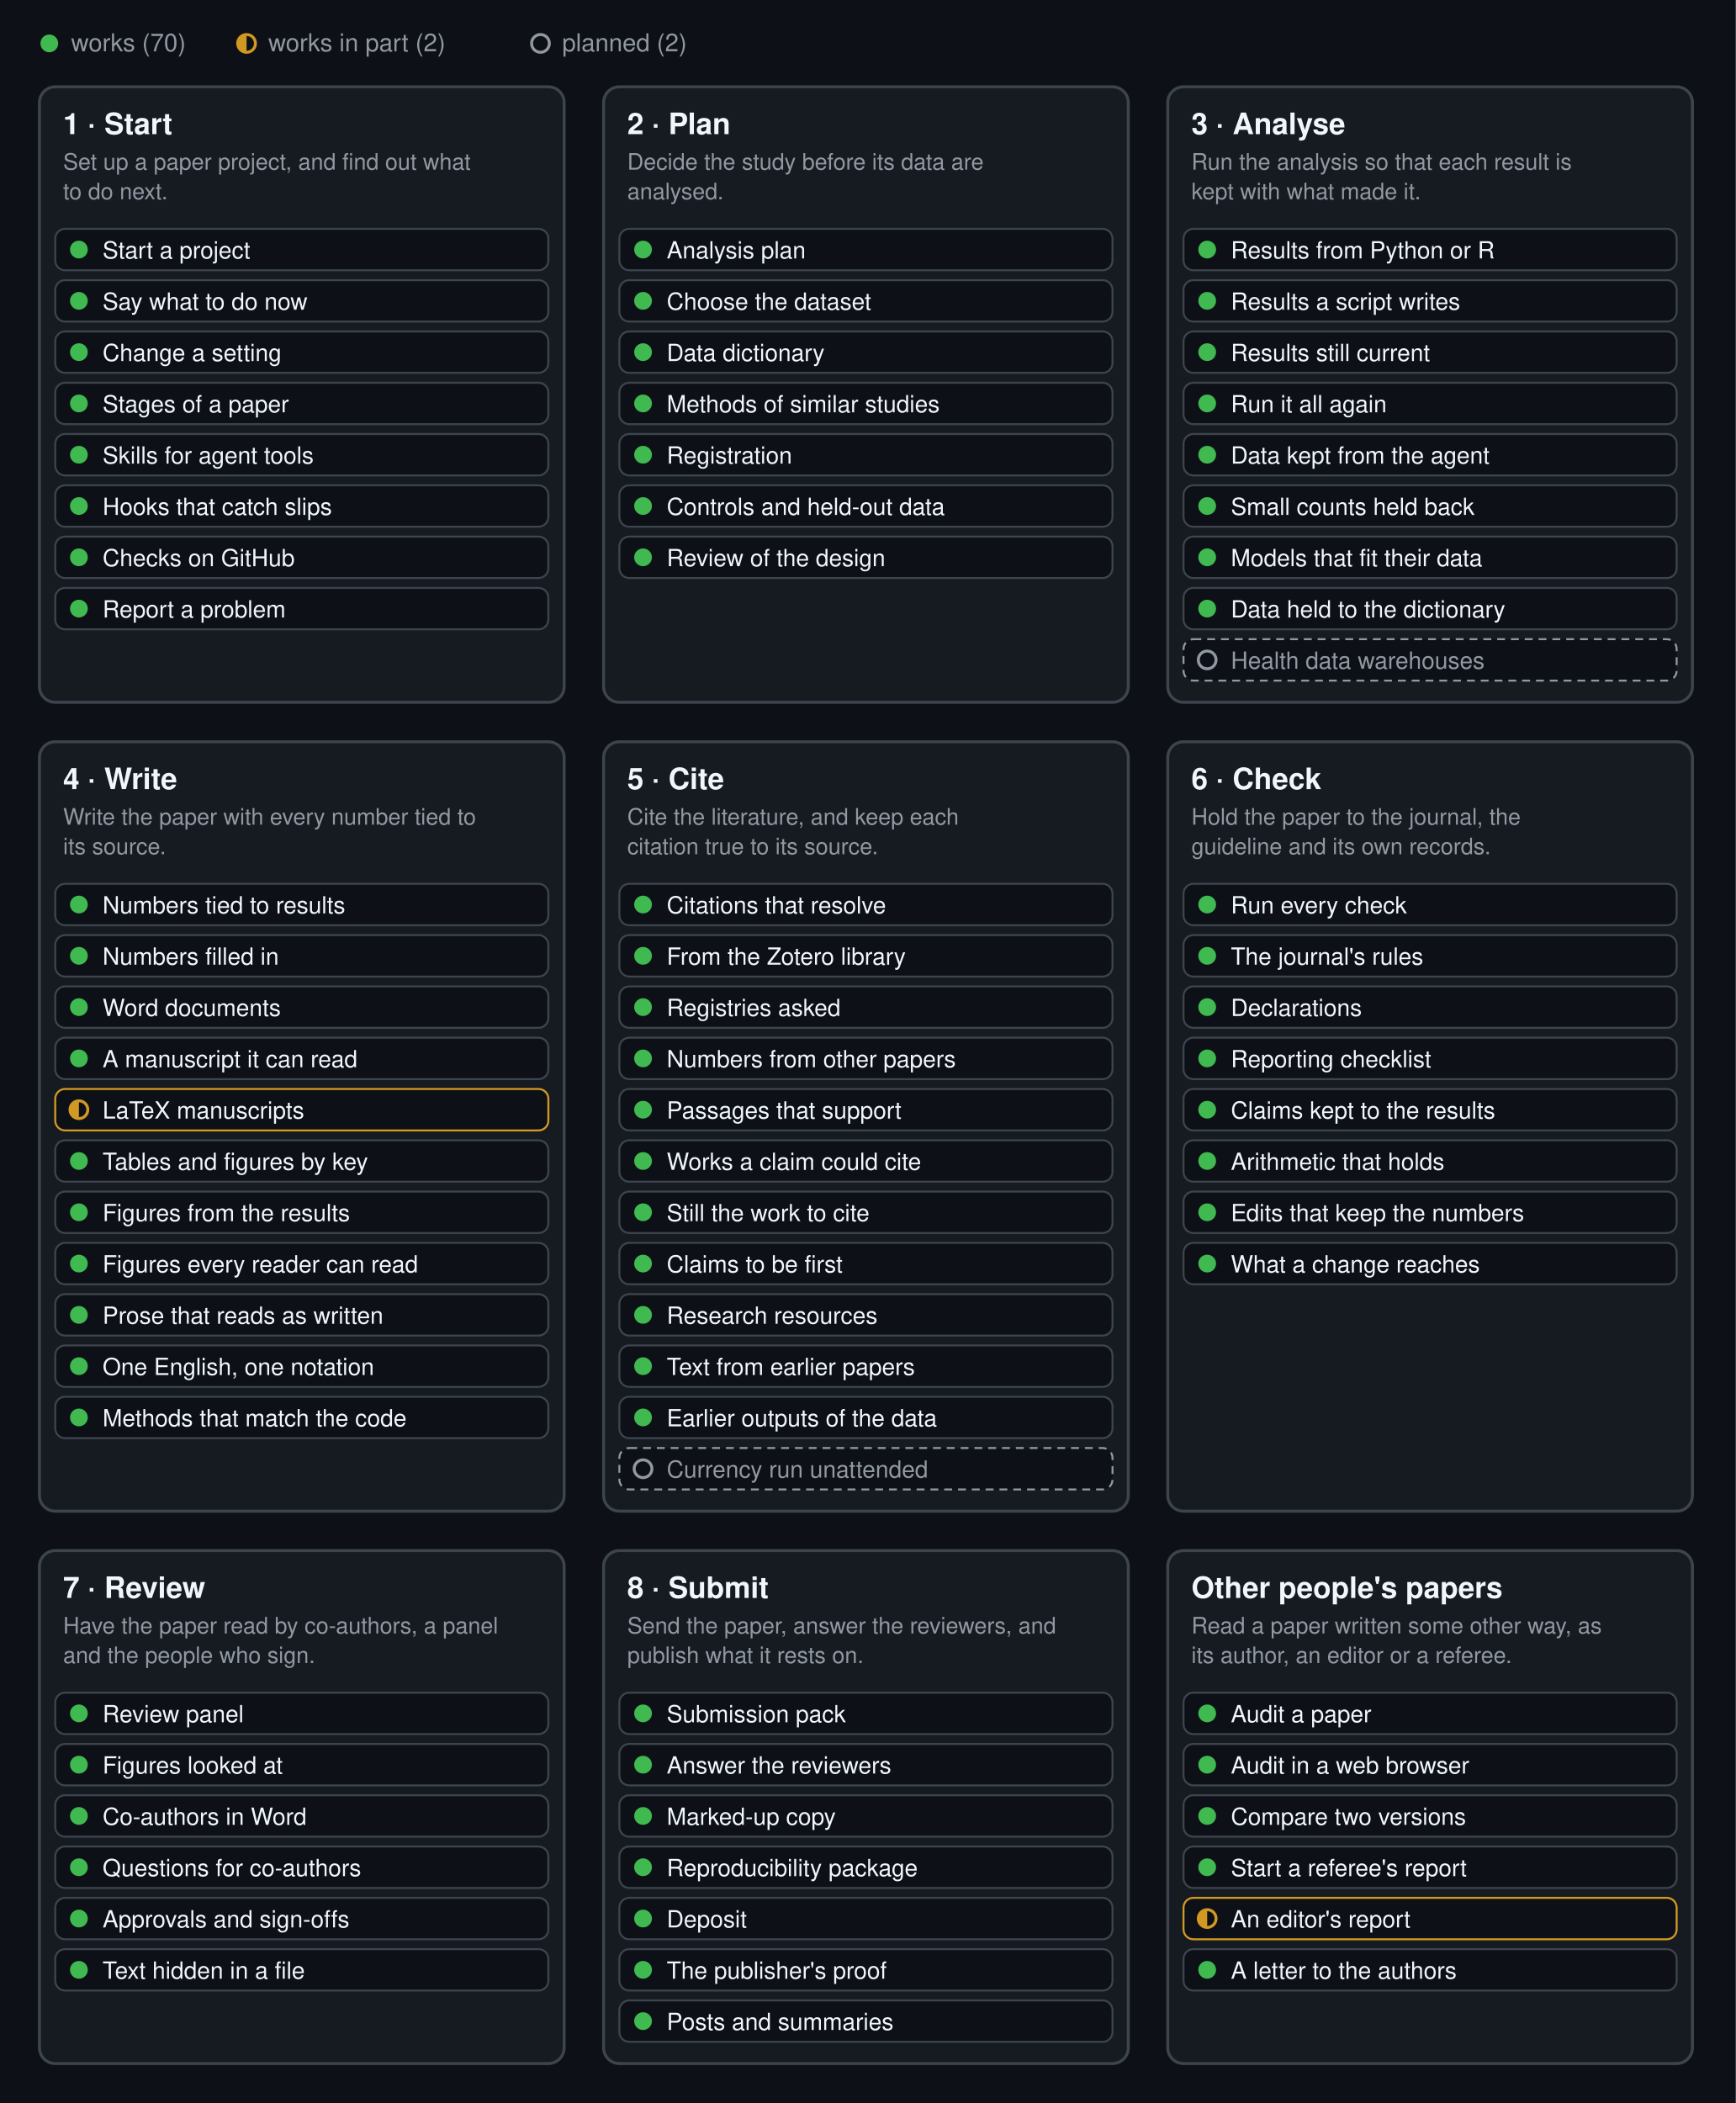
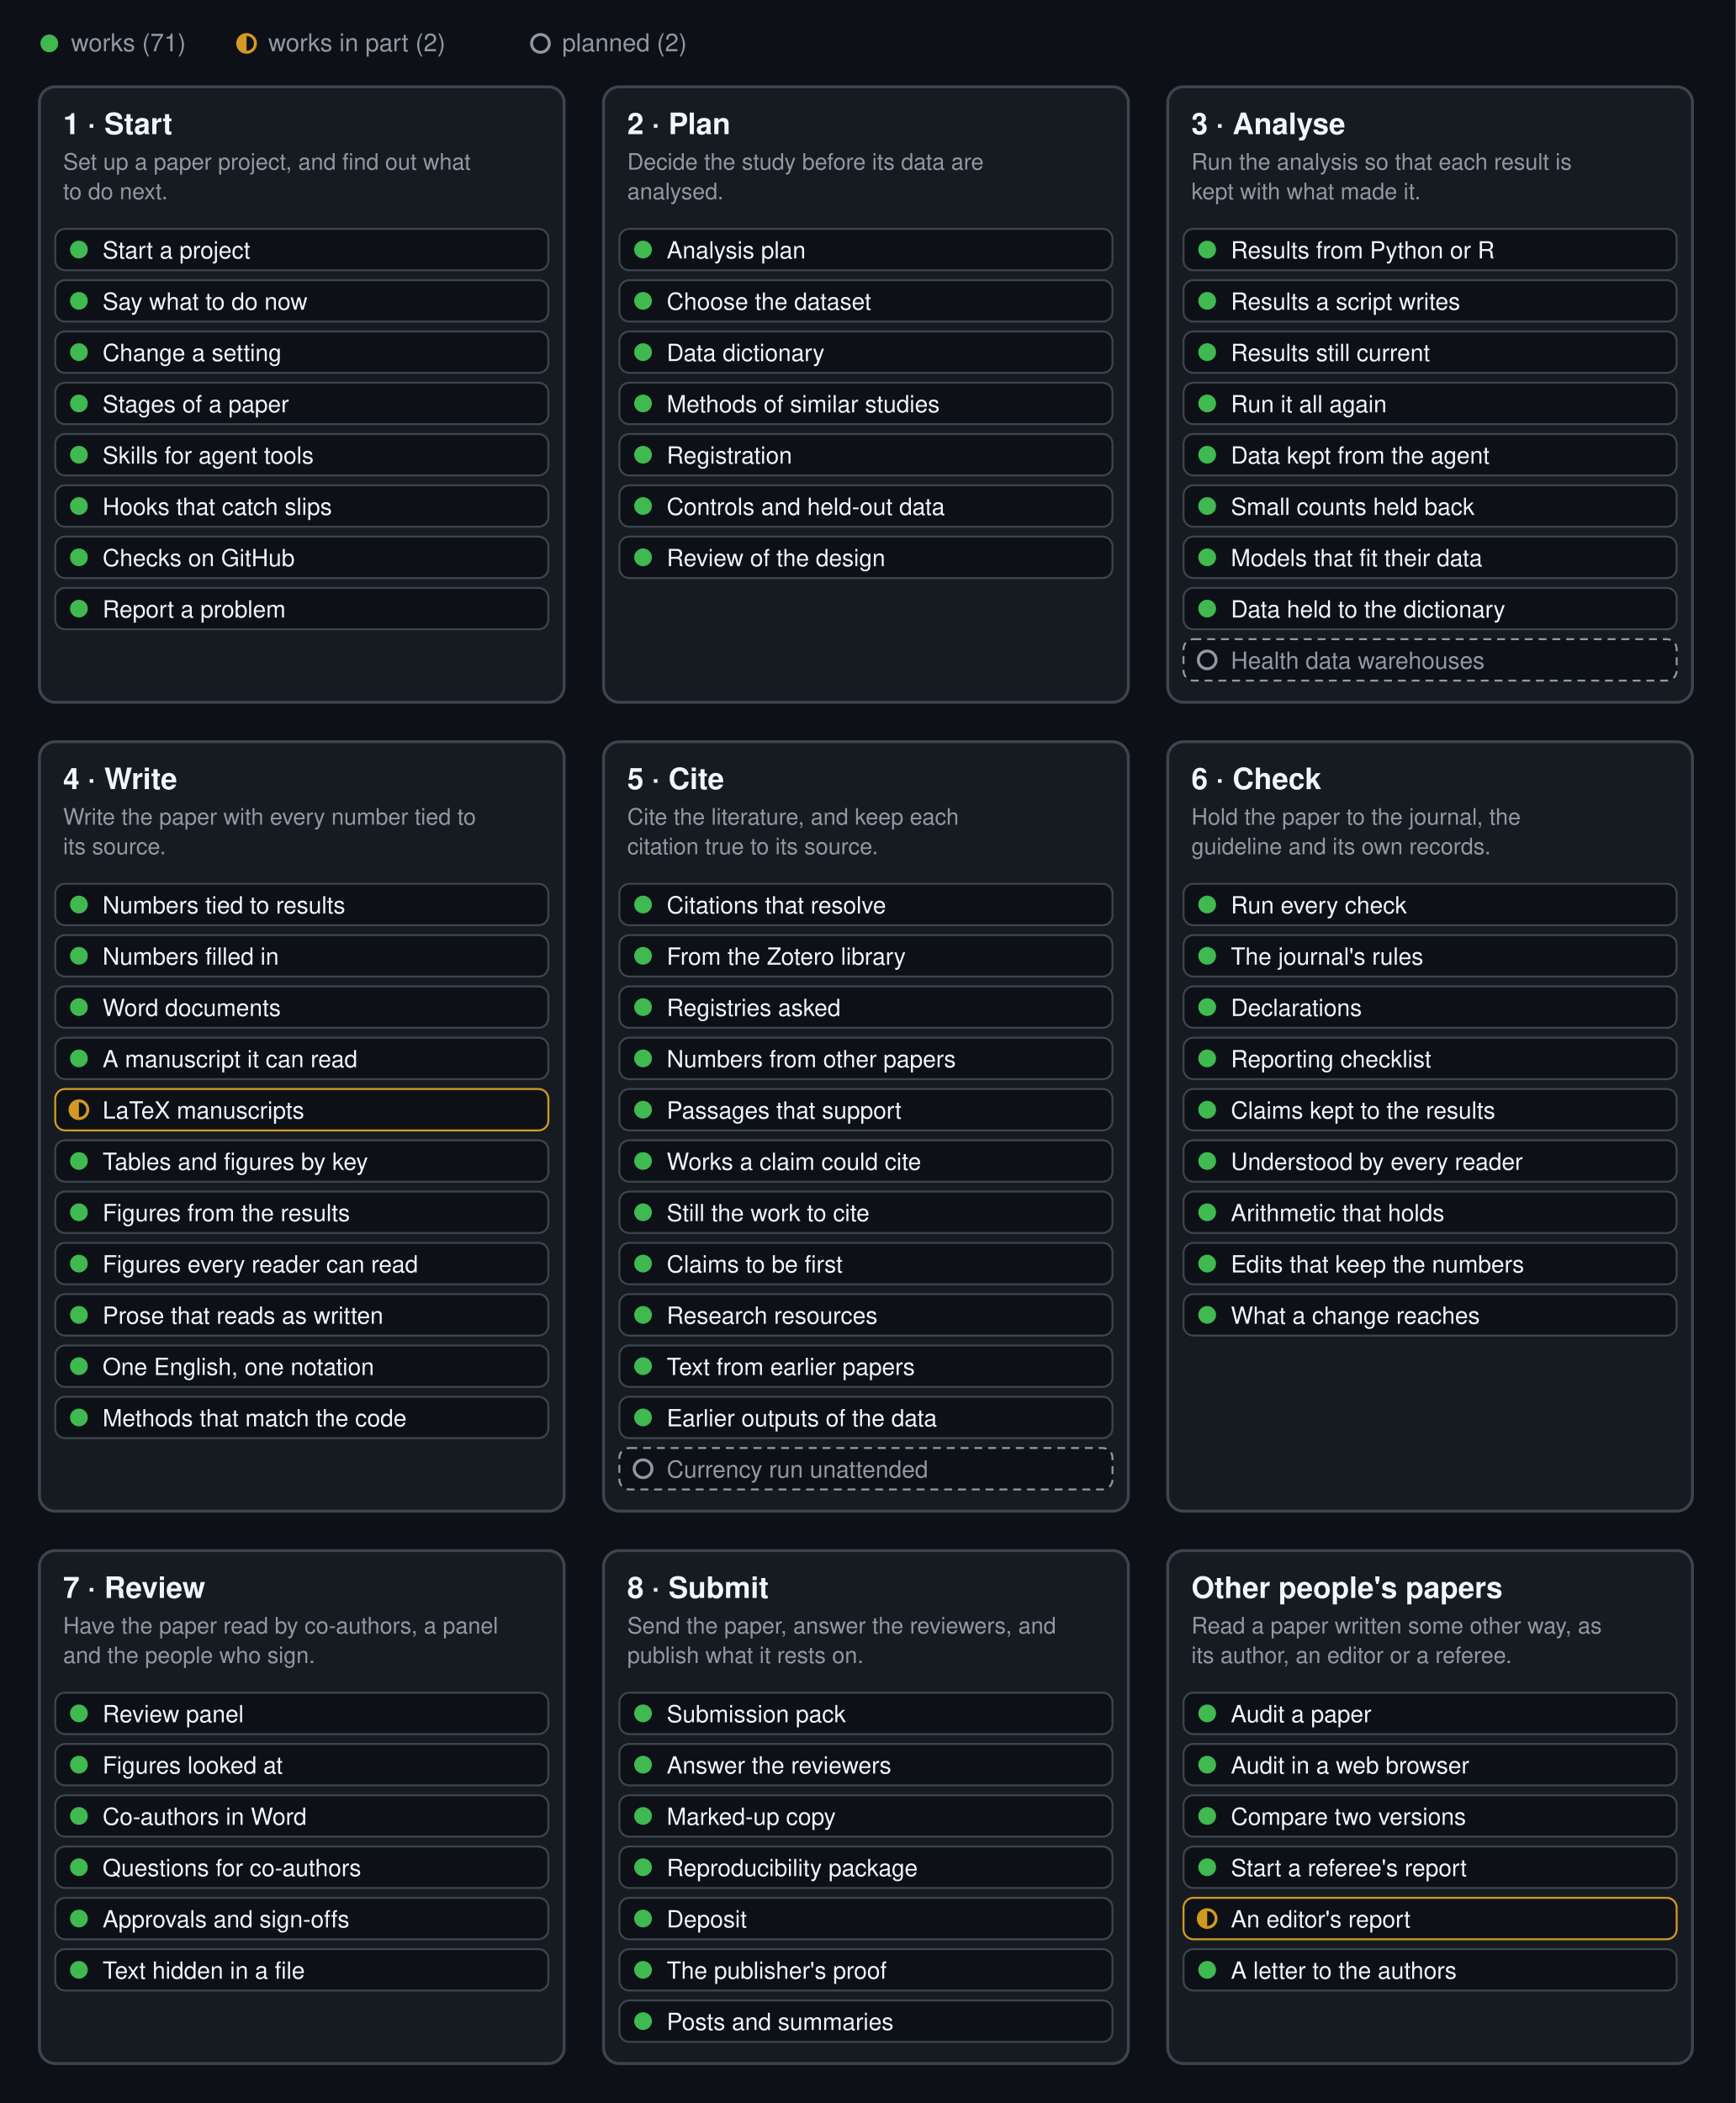
<svg xmlns="http://www.w3.org/2000/svg" viewBox="0 0 880 1066" width="880" height="1066" role="img" font-family="-apple-system, 'Segoe UI', Helvetica, Arial, sans-serif">
  <rect width="880" height="1066" fill="#0d1117" />
  <circle cx="25" cy="22" r="4.5" fill="#3fb950" />
-   <text x="36" y="26" font-size="12.5" fill="#9198a1">works (70)</text>
+   <text x="36" y="26" font-size="12.5" fill="#9198a1">works (71)</text>
  <circle cx="125" cy="22" r="4.5" fill="#0d1117" stroke="#d29922" stroke-width="1.5" />
  <path d="M 125 17.5 A 4.5 4.5 0 0 0 125 26.5 Z" fill="#d29922" />
  <text x="136" y="26" font-size="12.5" fill="#9198a1">works in part (2)</text>
  <circle cx="274" cy="22" r="4.5" fill="#0d1117" stroke="#9198a1" stroke-width="1.5" />
  <text x="285" y="26" font-size="12.5" fill="#9198a1">planned (2)</text>
  <rect x="20" y="44" width="266" height="312" rx="8" fill="#161b22" stroke="#3d444d" stroke-width="1.5" />
  <text x="32" y="68" font-size="15" font-weight="600" fill="#f0f6fc">1 · Start</text>
  <text x="32" y="86" font-size="11.5" fill="#9198a1">Set up a paper project, and find out what</text>
  <text x="32" y="101" font-size="11.5" fill="#9198a1">to do next.</text>
  <rect x="28" y="116" width="250" height="21" rx="5" fill="#0d1117" stroke="#3d444d" stroke-width="1" />
  <circle cx="40" cy="126.5" r="4.5" fill="#3fb950" />
  <text x="52" y="131" font-size="12" fill="#f0f6fc">Start a project</text>
  <rect x="28" y="142" width="250" height="21" rx="5" fill="#0d1117" stroke="#3d444d" stroke-width="1" />
  <circle cx="40" cy="152.5" r="4.5" fill="#3fb950" />
  <text x="52" y="157" font-size="12" fill="#f0f6fc">Say what to do now</text>
  <rect x="28" y="168" width="250" height="21" rx="5" fill="#0d1117" stroke="#3d444d" stroke-width="1" />
  <circle cx="40" cy="178.5" r="4.5" fill="#3fb950" />
  <text x="52" y="183" font-size="12" fill="#f0f6fc">Change a setting</text>
  <rect x="28" y="194" width="250" height="21" rx="5" fill="#0d1117" stroke="#3d444d" stroke-width="1" />
  <circle cx="40" cy="204.5" r="4.5" fill="#3fb950" />
  <text x="52" y="209" font-size="12" fill="#f0f6fc">Stages of a paper</text>
  <rect x="28" y="220" width="250" height="21" rx="5" fill="#0d1117" stroke="#3d444d" stroke-width="1" />
  <circle cx="40" cy="230.5" r="4.5" fill="#3fb950" />
  <text x="52" y="235" font-size="12" fill="#f0f6fc">Skills for agent tools</text>
  <rect x="28" y="246" width="250" height="21" rx="5" fill="#0d1117" stroke="#3d444d" stroke-width="1" />
  <circle cx="40" cy="256.5" r="4.5" fill="#3fb950" />
  <text x="52" y="261" font-size="12" fill="#f0f6fc">Hooks that catch slips</text>
  <rect x="28" y="272" width="250" height="21" rx="5" fill="#0d1117" stroke="#3d444d" stroke-width="1" />
  <circle cx="40" cy="282.5" r="4.5" fill="#3fb950" />
  <text x="52" y="287" font-size="12" fill="#f0f6fc">Checks on GitHub</text>
  <rect x="28" y="298" width="250" height="21" rx="5" fill="#0d1117" stroke="#3d444d" stroke-width="1" />
  <circle cx="40" cy="308.5" r="4.5" fill="#3fb950" />
  <text x="52" y="313" font-size="12" fill="#f0f6fc">Report a problem</text>
  <rect x="306" y="44" width="266" height="312" rx="8" fill="#161b22" stroke="#3d444d" stroke-width="1.5" />
  <text x="318" y="68" font-size="15" font-weight="600" fill="#f0f6fc">2 · Plan</text>
  <text x="318" y="86" font-size="11.5" fill="#9198a1">Decide the study before its data are</text>
  <text x="318" y="101" font-size="11.5" fill="#9198a1">analysed.</text>
  <rect x="314" y="116" width="250" height="21" rx="5" fill="#0d1117" stroke="#3d444d" stroke-width="1" />
  <circle cx="326" cy="126.5" r="4.5" fill="#3fb950" />
  <text x="338" y="131" font-size="12" fill="#f0f6fc">Analysis plan</text>
  <rect x="314" y="142" width="250" height="21" rx="5" fill="#0d1117" stroke="#3d444d" stroke-width="1" />
  <circle cx="326" cy="152.5" r="4.5" fill="#3fb950" />
  <text x="338" y="157" font-size="12" fill="#f0f6fc">Choose the dataset</text>
  <rect x="314" y="168" width="250" height="21" rx="5" fill="#0d1117" stroke="#3d444d" stroke-width="1" />
  <circle cx="326" cy="178.5" r="4.5" fill="#3fb950" />
  <text x="338" y="183" font-size="12" fill="#f0f6fc">Data dictionary</text>
  <rect x="314" y="194" width="250" height="21" rx="5" fill="#0d1117" stroke="#3d444d" stroke-width="1" />
  <circle cx="326" cy="204.5" r="4.5" fill="#3fb950" />
  <text x="338" y="209" font-size="12" fill="#f0f6fc">Methods of similar studies</text>
  <rect x="314" y="220" width="250" height="21" rx="5" fill="#0d1117" stroke="#3d444d" stroke-width="1" />
  <circle cx="326" cy="230.5" r="4.5" fill="#3fb950" />
  <text x="338" y="235" font-size="12" fill="#f0f6fc">Registration</text>
  <rect x="314" y="246" width="250" height="21" rx="5" fill="#0d1117" stroke="#3d444d" stroke-width="1" />
  <circle cx="326" cy="256.5" r="4.5" fill="#3fb950" />
  <text x="338" y="261" font-size="12" fill="#f0f6fc">Controls and held-out data</text>
  <rect x="314" y="272" width="250" height="21" rx="5" fill="#0d1117" stroke="#3d444d" stroke-width="1" />
  <circle cx="326" cy="282.5" r="4.5" fill="#3fb950" />
  <text x="338" y="287" font-size="12" fill="#f0f6fc">Review of the design</text>
  <rect x="592" y="44" width="266" height="312" rx="8" fill="#161b22" stroke="#3d444d" stroke-width="1.5" />
  <text x="604" y="68" font-size="15" font-weight="600" fill="#f0f6fc">3 · Analyse</text>
  <text x="604" y="86" font-size="11.5" fill="#9198a1">Run the analysis so that each result is</text>
  <text x="604" y="101" font-size="11.5" fill="#9198a1">kept with what made it.</text>
  <rect x="600" y="116" width="250" height="21" rx="5" fill="#0d1117" stroke="#3d444d" stroke-width="1" />
  <circle cx="612" cy="126.5" r="4.5" fill="#3fb950" />
  <text x="624" y="131" font-size="12" fill="#f0f6fc">Results from Python or R</text>
  <rect x="600" y="142" width="250" height="21" rx="5" fill="#0d1117" stroke="#3d444d" stroke-width="1" />
  <circle cx="612" cy="152.5" r="4.5" fill="#3fb950" />
  <text x="624" y="157" font-size="12" fill="#f0f6fc">Results a script writes</text>
  <rect x="600" y="168" width="250" height="21" rx="5" fill="#0d1117" stroke="#3d444d" stroke-width="1" />
  <circle cx="612" cy="178.5" r="4.5" fill="#3fb950" />
  <text x="624" y="183" font-size="12" fill="#f0f6fc">Results still current</text>
  <rect x="600" y="194" width="250" height="21" rx="5" fill="#0d1117" stroke="#3d444d" stroke-width="1" />
  <circle cx="612" cy="204.5" r="4.5" fill="#3fb950" />
  <text x="624" y="209" font-size="12" fill="#f0f6fc">Run it all again</text>
  <rect x="600" y="220" width="250" height="21" rx="5" fill="#0d1117" stroke="#3d444d" stroke-width="1" />
  <circle cx="612" cy="230.5" r="4.5" fill="#3fb950" />
  <text x="624" y="235" font-size="12" fill="#f0f6fc">Data kept from the agent</text>
  <rect x="600" y="246" width="250" height="21" rx="5" fill="#0d1117" stroke="#3d444d" stroke-width="1" />
  <circle cx="612" cy="256.5" r="4.5" fill="#3fb950" />
  <text x="624" y="261" font-size="12" fill="#f0f6fc">Small counts held back</text>
  <rect x="600" y="272" width="250" height="21" rx="5" fill="#0d1117" stroke="#3d444d" stroke-width="1" />
  <circle cx="612" cy="282.5" r="4.5" fill="#3fb950" />
  <text x="624" y="287" font-size="12" fill="#f0f6fc">Models that fit their data</text>
  <rect x="600" y="298" width="250" height="21" rx="5" fill="#0d1117" stroke="#3d444d" stroke-width="1" />
  <circle cx="612" cy="308.5" r="4.5" fill="#3fb950" />
  <text x="624" y="313" font-size="12" fill="#f0f6fc">Data held to the dictionary</text>
  <rect x="600" y="324" width="250" height="21" rx="5" fill="#0d1117" stroke="#9198a1" stroke-width="1" stroke-dasharray="4 3" />
  <circle cx="612" cy="334.5" r="4.5" fill="#0d1117" stroke="#9198a1" stroke-width="1.5" />
  <text x="624" y="339" font-size="12" fill="#9198a1">Health data warehouses</text>
  <rect x="20" y="376" width="266" height="390" rx="8" fill="#161b22" stroke="#3d444d" stroke-width="1.5" />
  <text x="32" y="400" font-size="15" font-weight="600" fill="#f0f6fc">4 · Write</text>
  <text x="32" y="418" font-size="11.5" fill="#9198a1">Write the paper with every number tied to</text>
  <text x="32" y="433" font-size="11.5" fill="#9198a1">its source.</text>
  <rect x="28" y="448" width="250" height="21" rx="5" fill="#0d1117" stroke="#3d444d" stroke-width="1" />
  <circle cx="40" cy="458.5" r="4.5" fill="#3fb950" />
  <text x="52" y="463" font-size="12" fill="#f0f6fc">Numbers tied to results</text>
  <rect x="28" y="474" width="250" height="21" rx="5" fill="#0d1117" stroke="#3d444d" stroke-width="1" />
  <circle cx="40" cy="484.5" r="4.5" fill="#3fb950" />
  <text x="52" y="489" font-size="12" fill="#f0f6fc">Numbers filled in</text>
  <rect x="28" y="500" width="250" height="21" rx="5" fill="#0d1117" stroke="#3d444d" stroke-width="1" />
  <circle cx="40" cy="510.5" r="4.5" fill="#3fb950" />
  <text x="52" y="515" font-size="12" fill="#f0f6fc">Word documents</text>
  <rect x="28" y="526" width="250" height="21" rx="5" fill="#0d1117" stroke="#3d444d" stroke-width="1" />
  <circle cx="40" cy="536.5" r="4.5" fill="#3fb950" />
  <text x="52" y="541" font-size="12" fill="#f0f6fc">A manuscript it can read</text>
  <rect x="28" y="552" width="250" height="21" rx="5" fill="#0d1117" stroke="#d29922" stroke-width="1" />
  <circle cx="40" cy="562.5" r="4.5" fill="#0d1117" stroke="#d29922" stroke-width="1.5" />
  <path d="M 40 558.0 A 4.5 4.5 0 0 0 40 567.0 Z" fill="#d29922" />
  <text x="52" y="567" font-size="12" fill="#f0f6fc">LaTeX manuscripts</text>
  <rect x="28" y="578" width="250" height="21" rx="5" fill="#0d1117" stroke="#3d444d" stroke-width="1" />
  <circle cx="40" cy="588.5" r="4.5" fill="#3fb950" />
  <text x="52" y="593" font-size="12" fill="#f0f6fc">Tables and figures by key</text>
  <rect x="28" y="604" width="250" height="21" rx="5" fill="#0d1117" stroke="#3d444d" stroke-width="1" />
  <circle cx="40" cy="614.5" r="4.5" fill="#3fb950" />
  <text x="52" y="619" font-size="12" fill="#f0f6fc">Figures from the results</text>
  <rect x="28" y="630" width="250" height="21" rx="5" fill="#0d1117" stroke="#3d444d" stroke-width="1" />
  <circle cx="40" cy="640.5" r="4.5" fill="#3fb950" />
  <text x="52" y="645" font-size="12" fill="#f0f6fc">Figures every reader can read</text>
  <rect x="28" y="656" width="250" height="21" rx="5" fill="#0d1117" stroke="#3d444d" stroke-width="1" />
  <circle cx="40" cy="666.5" r="4.5" fill="#3fb950" />
  <text x="52" y="671" font-size="12" fill="#f0f6fc">Prose that reads as written</text>
  <rect x="28" y="682" width="250" height="21" rx="5" fill="#0d1117" stroke="#3d444d" stroke-width="1" />
  <circle cx="40" cy="692.5" r="4.5" fill="#3fb950" />
  <text x="52" y="697" font-size="12" fill="#f0f6fc">One English, one notation</text>
  <rect x="28" y="708" width="250" height="21" rx="5" fill="#0d1117" stroke="#3d444d" stroke-width="1" />
  <circle cx="40" cy="718.5" r="4.5" fill="#3fb950" />
  <text x="52" y="723" font-size="12" fill="#f0f6fc">Methods that match the code</text>
  <rect x="306" y="376" width="266" height="390" rx="8" fill="#161b22" stroke="#3d444d" stroke-width="1.5" />
  <text x="318" y="400" font-size="15" font-weight="600" fill="#f0f6fc">5 · Cite</text>
  <text x="318" y="418" font-size="11.5" fill="#9198a1">Cite the literature, and keep each</text>
  <text x="318" y="433" font-size="11.5" fill="#9198a1">citation true to its source.</text>
  <rect x="314" y="448" width="250" height="21" rx="5" fill="#0d1117" stroke="#3d444d" stroke-width="1" />
  <circle cx="326" cy="458.5" r="4.5" fill="#3fb950" />
  <text x="338" y="463" font-size="12" fill="#f0f6fc">Citations that resolve</text>
  <rect x="314" y="474" width="250" height="21" rx="5" fill="#0d1117" stroke="#3d444d" stroke-width="1" />
  <circle cx="326" cy="484.5" r="4.5" fill="#3fb950" />
  <text x="338" y="489" font-size="12" fill="#f0f6fc">From the Zotero library</text>
  <rect x="314" y="500" width="250" height="21" rx="5" fill="#0d1117" stroke="#3d444d" stroke-width="1" />
  <circle cx="326" cy="510.5" r="4.5" fill="#3fb950" />
  <text x="338" y="515" font-size="12" fill="#f0f6fc">Registries asked</text>
  <rect x="314" y="526" width="250" height="21" rx="5" fill="#0d1117" stroke="#3d444d" stroke-width="1" />
  <circle cx="326" cy="536.5" r="4.5" fill="#3fb950" />
  <text x="338" y="541" font-size="12" fill="#f0f6fc">Numbers from other papers</text>
  <rect x="314" y="552" width="250" height="21" rx="5" fill="#0d1117" stroke="#3d444d" stroke-width="1" />
  <circle cx="326" cy="562.5" r="4.5" fill="#3fb950" />
  <text x="338" y="567" font-size="12" fill="#f0f6fc">Passages that support</text>
  <rect x="314" y="578" width="250" height="21" rx="5" fill="#0d1117" stroke="#3d444d" stroke-width="1" />
  <circle cx="326" cy="588.5" r="4.5" fill="#3fb950" />
  <text x="338" y="593" font-size="12" fill="#f0f6fc">Works a claim could cite</text>
  <rect x="314" y="604" width="250" height="21" rx="5" fill="#0d1117" stroke="#3d444d" stroke-width="1" />
  <circle cx="326" cy="614.5" r="4.5" fill="#3fb950" />
  <text x="338" y="619" font-size="12" fill="#f0f6fc">Still the work to cite</text>
  <rect x="314" y="630" width="250" height="21" rx="5" fill="#0d1117" stroke="#3d444d" stroke-width="1" />
  <circle cx="326" cy="640.5" r="4.5" fill="#3fb950" />
  <text x="338" y="645" font-size="12" fill="#f0f6fc">Claims to be first</text>
  <rect x="314" y="656" width="250" height="21" rx="5" fill="#0d1117" stroke="#3d444d" stroke-width="1" />
  <circle cx="326" cy="666.5" r="4.5" fill="#3fb950" />
  <text x="338" y="671" font-size="12" fill="#f0f6fc">Research resources</text>
  <rect x="314" y="682" width="250" height="21" rx="5" fill="#0d1117" stroke="#3d444d" stroke-width="1" />
  <circle cx="326" cy="692.5" r="4.5" fill="#3fb950" />
  <text x="338" y="697" font-size="12" fill="#f0f6fc">Text from earlier papers</text>
  <rect x="314" y="708" width="250" height="21" rx="5" fill="#0d1117" stroke="#3d444d" stroke-width="1" />
  <circle cx="326" cy="718.5" r="4.5" fill="#3fb950" />
  <text x="338" y="723" font-size="12" fill="#f0f6fc">Earlier outputs of the data</text>
  <rect x="314" y="734" width="250" height="21" rx="5" fill="#0d1117" stroke="#9198a1" stroke-width="1" stroke-dasharray="4 3" />
  <circle cx="326" cy="744.5" r="4.5" fill="#0d1117" stroke="#9198a1" stroke-width="1.5" />
  <text x="338" y="749" font-size="12" fill="#9198a1">Currency run unattended</text>
  <rect x="592" y="376" width="266" height="390" rx="8" fill="#161b22" stroke="#3d444d" stroke-width="1.5" />
  <text x="604" y="400" font-size="15" font-weight="600" fill="#f0f6fc">6 · Check</text>
  <text x="604" y="418" font-size="11.5" fill="#9198a1">Hold the paper to the journal, the</text>
  <text x="604" y="433" font-size="11.5" fill="#9198a1">guideline and its own records.</text>
  <rect x="600" y="448" width="250" height="21" rx="5" fill="#0d1117" stroke="#3d444d" stroke-width="1" />
  <circle cx="612" cy="458.5" r="4.5" fill="#3fb950" />
  <text x="624" y="463" font-size="12" fill="#f0f6fc">Run every check</text>
  <rect x="600" y="474" width="250" height="21" rx="5" fill="#0d1117" stroke="#3d444d" stroke-width="1" />
  <circle cx="612" cy="484.5" r="4.5" fill="#3fb950" />
  <text x="624" y="489" font-size="12" fill="#f0f6fc">The journal's rules</text>
  <rect x="600" y="500" width="250" height="21" rx="5" fill="#0d1117" stroke="#3d444d" stroke-width="1" />
  <circle cx="612" cy="510.5" r="4.5" fill="#3fb950" />
  <text x="624" y="515" font-size="12" fill="#f0f6fc">Declarations</text>
  <rect x="600" y="526" width="250" height="21" rx="5" fill="#0d1117" stroke="#3d444d" stroke-width="1" />
  <circle cx="612" cy="536.5" r="4.5" fill="#3fb950" />
  <text x="624" y="541" font-size="12" fill="#f0f6fc">Reporting checklist</text>
  <rect x="600" y="552" width="250" height="21" rx="5" fill="#0d1117" stroke="#3d444d" stroke-width="1" />
  <circle cx="612" cy="562.5" r="4.5" fill="#3fb950" />
  <text x="624" y="567" font-size="12" fill="#f0f6fc">Claims kept to the results</text>
  <rect x="600" y="578" width="250" height="21" rx="5" fill="#0d1117" stroke="#3d444d" stroke-width="1" />
  <circle cx="612" cy="588.5" r="4.5" fill="#3fb950" />
-   <text x="624" y="593" font-size="12" fill="#f0f6fc">Arithmetic that holds</text>
+   <text x="624" y="593" font-size="12" fill="#f0f6fc">Understood by every reader</text>
  <rect x="600" y="604" width="250" height="21" rx="5" fill="#0d1117" stroke="#3d444d" stroke-width="1" />
  <circle cx="612" cy="614.5" r="4.5" fill="#3fb950" />
-   <text x="624" y="619" font-size="12" fill="#f0f6fc">Edits that keep the numbers</text>
+   <text x="624" y="619" font-size="12" fill="#f0f6fc">Arithmetic that holds</text>
  <rect x="600" y="630" width="250" height="21" rx="5" fill="#0d1117" stroke="#3d444d" stroke-width="1" />
  <circle cx="612" cy="640.5" r="4.5" fill="#3fb950" />
-   <text x="624" y="645" font-size="12" fill="#f0f6fc">What a change reaches</text>
+   <text x="624" y="645" font-size="12" fill="#f0f6fc">Edits that keep the numbers</text>
+   <rect x="600" y="656" width="250" height="21" rx="5" fill="#0d1117" stroke="#3d444d" stroke-width="1" />
+   <circle cx="612" cy="666.5" r="4.5" fill="#3fb950" />
+   <text x="624" y="671" font-size="12" fill="#f0f6fc">What a change reaches</text>
  <rect x="20" y="786" width="266" height="260" rx="8" fill="#161b22" stroke="#3d444d" stroke-width="1.5" />
  <text x="32" y="810" font-size="15" font-weight="600" fill="#f0f6fc">7 · Review</text>
  <text x="32" y="828" font-size="11.5" fill="#9198a1">Have the paper read by co-authors, a panel</text>
  <text x="32" y="843" font-size="11.5" fill="#9198a1">and the people who sign.</text>
  <rect x="28" y="858" width="250" height="21" rx="5" fill="#0d1117" stroke="#3d444d" stroke-width="1" />
  <circle cx="40" cy="868.5" r="4.5" fill="#3fb950" />
  <text x="52" y="873" font-size="12" fill="#f0f6fc">Review panel</text>
  <rect x="28" y="884" width="250" height="21" rx="5" fill="#0d1117" stroke="#3d444d" stroke-width="1" />
  <circle cx="40" cy="894.5" r="4.5" fill="#3fb950" />
  <text x="52" y="899" font-size="12" fill="#f0f6fc">Figures looked at</text>
  <rect x="28" y="910" width="250" height="21" rx="5" fill="#0d1117" stroke="#3d444d" stroke-width="1" />
  <circle cx="40" cy="920.5" r="4.5" fill="#3fb950" />
  <text x="52" y="925" font-size="12" fill="#f0f6fc">Co-authors in Word</text>
  <rect x="28" y="936" width="250" height="21" rx="5" fill="#0d1117" stroke="#3d444d" stroke-width="1" />
  <circle cx="40" cy="946.5" r="4.5" fill="#3fb950" />
  <text x="52" y="951" font-size="12" fill="#f0f6fc">Questions for co-authors</text>
  <rect x="28" y="962" width="250" height="21" rx="5" fill="#0d1117" stroke="#3d444d" stroke-width="1" />
  <circle cx="40" cy="972.5" r="4.5" fill="#3fb950" />
  <text x="52" y="977" font-size="12" fill="#f0f6fc">Approvals and sign-offs</text>
  <rect x="28" y="988" width="250" height="21" rx="5" fill="#0d1117" stroke="#3d444d" stroke-width="1" />
  <circle cx="40" cy="998.5" r="4.5" fill="#3fb950" />
  <text x="52" y="1003" font-size="12" fill="#f0f6fc">Text hidden in a file</text>
  <rect x="306" y="786" width="266" height="260" rx="8" fill="#161b22" stroke="#3d444d" stroke-width="1.5" />
  <text x="318" y="810" font-size="15" font-weight="600" fill="#f0f6fc">8 · Submit</text>
  <text x="318" y="828" font-size="11.5" fill="#9198a1">Send the paper, answer the reviewers, and</text>
  <text x="318" y="843" font-size="11.5" fill="#9198a1">publish what it rests on.</text>
  <rect x="314" y="858" width="250" height="21" rx="5" fill="#0d1117" stroke="#3d444d" stroke-width="1" />
  <circle cx="326" cy="868.5" r="4.5" fill="#3fb950" />
  <text x="338" y="873" font-size="12" fill="#f0f6fc">Submission pack</text>
  <rect x="314" y="884" width="250" height="21" rx="5" fill="#0d1117" stroke="#3d444d" stroke-width="1" />
  <circle cx="326" cy="894.5" r="4.5" fill="#3fb950" />
  <text x="338" y="899" font-size="12" fill="#f0f6fc">Answer the reviewers</text>
  <rect x="314" y="910" width="250" height="21" rx="5" fill="#0d1117" stroke="#3d444d" stroke-width="1" />
  <circle cx="326" cy="920.5" r="4.5" fill="#3fb950" />
  <text x="338" y="925" font-size="12" fill="#f0f6fc">Marked-up copy</text>
  <rect x="314" y="936" width="250" height="21" rx="5" fill="#0d1117" stroke="#3d444d" stroke-width="1" />
  <circle cx="326" cy="946.5" r="4.5" fill="#3fb950" />
  <text x="338" y="951" font-size="12" fill="#f0f6fc">Reproducibility package</text>
  <rect x="314" y="962" width="250" height="21" rx="5" fill="#0d1117" stroke="#3d444d" stroke-width="1" />
  <circle cx="326" cy="972.5" r="4.5" fill="#3fb950" />
  <text x="338" y="977" font-size="12" fill="#f0f6fc">Deposit</text>
  <rect x="314" y="988" width="250" height="21" rx="5" fill="#0d1117" stroke="#3d444d" stroke-width="1" />
  <circle cx="326" cy="998.5" r="4.5" fill="#3fb950" />
  <text x="338" y="1003" font-size="12" fill="#f0f6fc">The publisher's proof</text>
  <rect x="314" y="1014" width="250" height="21" rx="5" fill="#0d1117" stroke="#3d444d" stroke-width="1" />
  <circle cx="326" cy="1024.5" r="4.5" fill="#3fb950" />
  <text x="338" y="1029" font-size="12" fill="#f0f6fc">Posts and summaries</text>
  <rect x="592" y="786" width="266" height="260" rx="8" fill="#161b22" stroke="#3d444d" stroke-width="1.5" />
  <text x="604" y="810" font-size="15" font-weight="600" fill="#f0f6fc">Other people's papers</text>
  <text x="604" y="828" font-size="11.5" fill="#9198a1">Read a paper written some other way, as</text>
  <text x="604" y="843" font-size="11.5" fill="#9198a1">its author, an editor or a referee.</text>
  <rect x="600" y="858" width="250" height="21" rx="5" fill="#0d1117" stroke="#3d444d" stroke-width="1" />
  <circle cx="612" cy="868.5" r="4.5" fill="#3fb950" />
  <text x="624" y="873" font-size="12" fill="#f0f6fc">Audit a paper</text>
  <rect x="600" y="884" width="250" height="21" rx="5" fill="#0d1117" stroke="#3d444d" stroke-width="1" />
  <circle cx="612" cy="894.5" r="4.5" fill="#3fb950" />
  <text x="624" y="899" font-size="12" fill="#f0f6fc">Audit in a web browser</text>
  <rect x="600" y="910" width="250" height="21" rx="5" fill="#0d1117" stroke="#3d444d" stroke-width="1" />
  <circle cx="612" cy="920.5" r="4.5" fill="#3fb950" />
  <text x="624" y="925" font-size="12" fill="#f0f6fc">Compare two versions</text>
  <rect x="600" y="936" width="250" height="21" rx="5" fill="#0d1117" stroke="#3d444d" stroke-width="1" />
  <circle cx="612" cy="946.5" r="4.5" fill="#3fb950" />
  <text x="624" y="951" font-size="12" fill="#f0f6fc">Start a referee's report</text>
  <rect x="600" y="962" width="250" height="21" rx="5" fill="#0d1117" stroke="#d29922" stroke-width="1" />
  <circle cx="612" cy="972.5" r="4.5" fill="#0d1117" stroke="#d29922" stroke-width="1.5" />
  <path d="M 612 968.0 A 4.5 4.5 0 0 0 612 977.0 Z" fill="#d29922" />
  <text x="624" y="977" font-size="12" fill="#f0f6fc">An editor's report</text>
  <rect x="600" y="988" width="250" height="21" rx="5" fill="#0d1117" stroke="#3d444d" stroke-width="1" />
  <circle cx="612" cy="998.5" r="4.5" fill="#3fb950" />
  <text x="624" y="1003" font-size="12" fill="#f0f6fc">A letter to the authors</text>
</svg>
